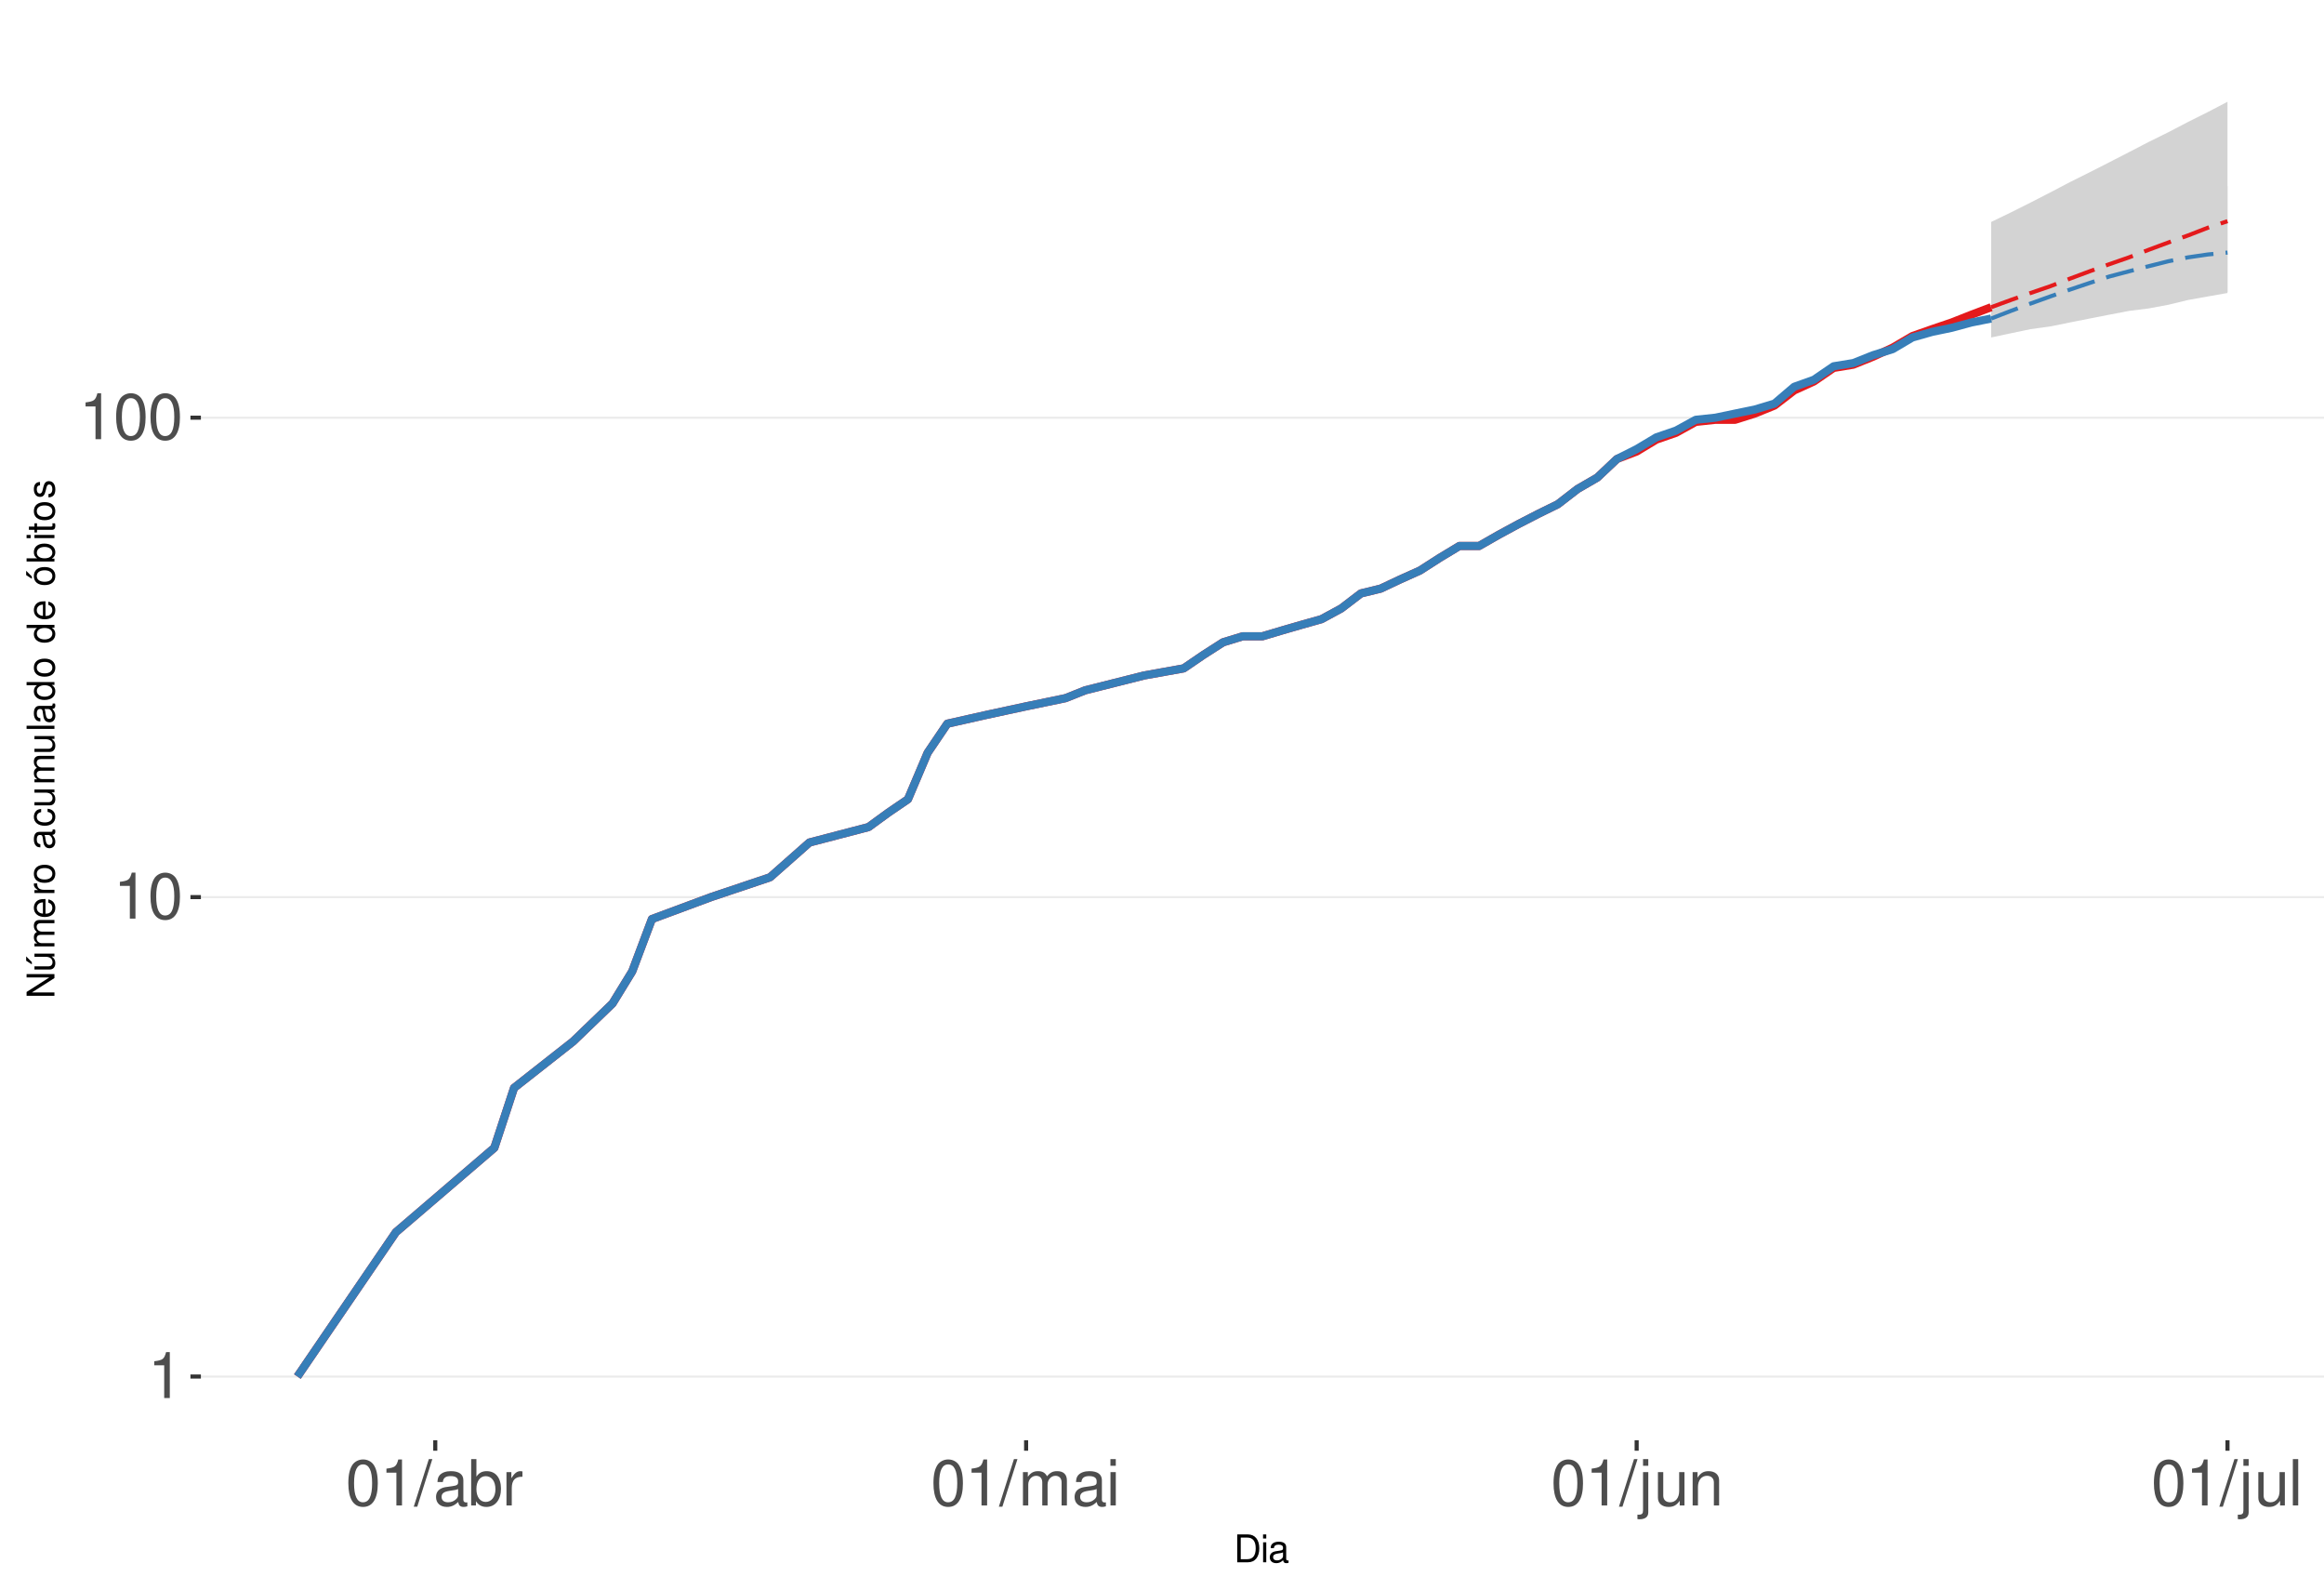
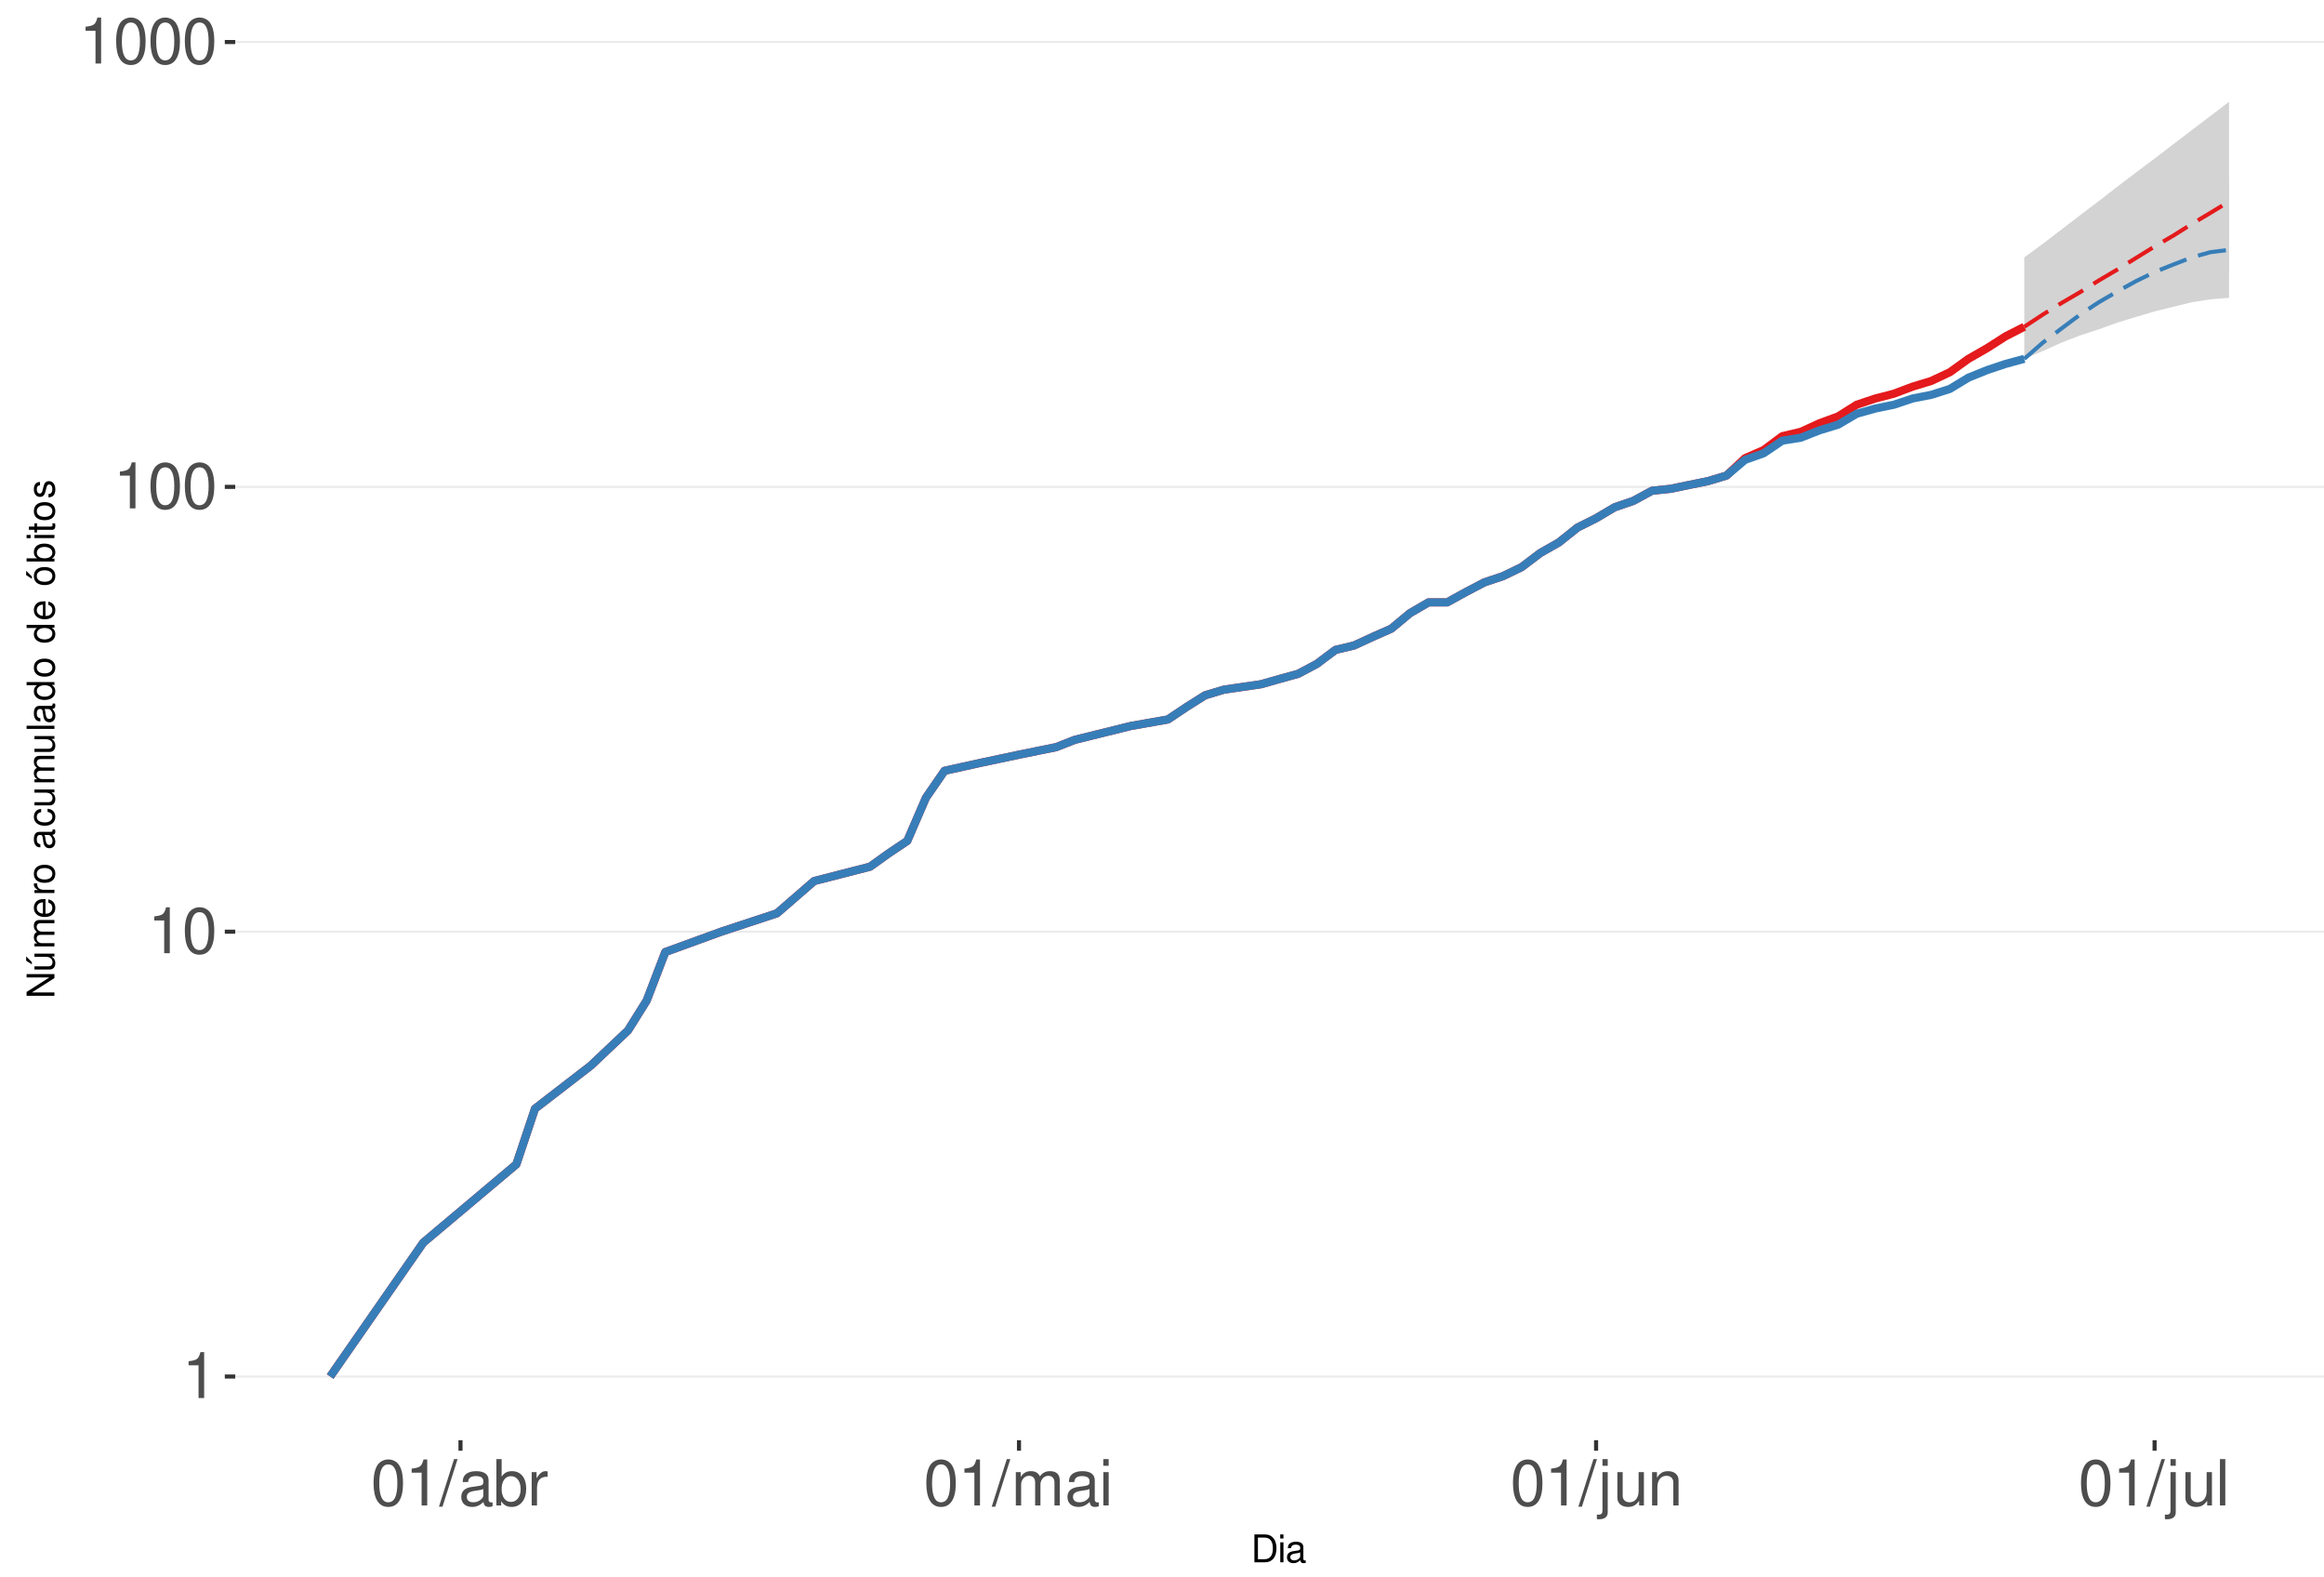
<svg xmlns="http://www.w3.org/2000/svg" xmlns:xlink="http://www.w3.org/1999/xlink" width="609pt" height="413pt" viewBox="0 0 609 413" version="1.1">
  <defs>
    <g>
      <symbol overflow="visible" id="glyph0-0">
        <path style="stroke:none;" d="" />
      </symbol>
      <symbol overflow="visible" id="glyph0-1">
        <path style="stroke:none;" d="M 4.312 -8.578 L 4.312 0 L 5.781 0 L 5.781 -12.047 L 4.812 -12.047 C 4.297 -10.188 3.969 -9.938 1.703 -9.641 L 1.703 -8.578 Z M 4.312 -8.578 " />
      </symbol>
      <symbol overflow="visible" id="glyph0-2">
        <path style="stroke:none;" d="M 4.578 -12.047 C 3.484 -12.047 2.484 -11.547 1.859 -10.734 C 1.094 -9.656 0.719 -8.062 0.719 -5.828 C 0.719 -1.766 2.047 0.391 4.578 0.391 C 7.078 0.391 8.438 -1.766 8.438 -5.734 C 8.438 -8.062 8.078 -9.625 7.297 -10.734 C 6.672 -11.562 5.703 -12.047 4.578 -12.047 Z M 4.578 -10.75 C 6.156 -10.75 6.953 -9.125 6.953 -5.859 C 6.953 -2.438 6.172 -0.828 4.547 -0.828 C 3 -0.828 2.219 -2.5 2.219 -5.812 C 2.219 -9.125 3 -10.75 4.578 -10.75 Z M 4.578 -10.75 " />
      </symbol>
      <symbol overflow="visible" id="glyph0-3">
        <path style="stroke:none;" d="M 3.812 -12.141 L -0.141 0.328 L 0.781 0.328 L 4.734 -12.141 Z M 3.812 -12.141 " />
      </symbol>
      <symbol overflow="visible" id="glyph0-4">
        <path style="stroke:none;" d="M 8.906 -0.812 C 8.766 -0.781 8.688 -0.781 8.609 -0.781 C 8.125 -0.781 7.859 -1.031 7.859 -1.469 L 7.859 -6.594 C 7.859 -8.141 6.734 -8.984 4.578 -8.984 C 3.297 -8.984 2.281 -8.609 1.688 -7.969 C 1.281 -7.516 1.109 -7.016 1.078 -6.141 L 2.484 -6.141 C 2.594 -7.219 3.234 -7.688 4.531 -7.688 C 5.797 -7.688 6.484 -7.234 6.484 -6.391 L 6.484 -6.031 C 6.469 -5.438 6.156 -5.219 5.031 -5.062 C 3.062 -4.812 2.766 -4.75 2.234 -4.531 C 1.219 -4.094 0.703 -3.328 0.703 -2.203 C 0.703 -0.609 1.797 0.391 3.562 0.391 C 4.656 0.391 5.547 0 6.531 -0.906 C 6.625 0 7.062 0.391 7.969 0.391 C 8.266 0.391 8.438 0.344 8.906 0.234 Z M 6.484 -2.75 C 6.484 -2.281 6.344 -2 5.922 -1.609 C 5.359 -1.094 4.688 -0.828 3.859 -0.828 C 2.781 -0.828 2.156 -1.344 2.156 -2.234 C 2.156 -3.141 2.75 -3.609 4.25 -3.828 C 5.734 -4.031 6.016 -4.094 6.484 -4.312 Z M 6.484 -2.75 " />
      </symbol>
      <symbol overflow="visible" id="glyph0-5">
        <path style="stroke:none;" d="M 0.906 -12.141 L 0.906 0 L 2.156 0 L 2.156 -1.109 C 2.812 -0.094 3.703 0.391 4.906 0.391 C 7.219 0.391 8.719 -1.5 8.719 -4.391 C 8.719 -7.234 7.297 -8.984 4.984 -8.984 C 3.781 -8.984 2.938 -8.531 2.281 -7.547 L 2.281 -12.141 Z M 4.719 -7.672 C 6.266 -7.672 7.266 -6.328 7.266 -4.25 C 7.266 -2.266 6.234 -0.922 4.719 -0.922 C 3.234 -0.922 2.281 -2.25 2.281 -4.297 C 2.281 -6.344 3.234 -7.672 4.719 -7.672 Z M 4.719 -7.672 " />
      </symbol>
      <symbol overflow="visible" id="glyph0-6">
        <path style="stroke:none;" d="M 1.156 -8.734 L 1.156 0 L 2.547 0 L 2.547 -4.531 C 2.562 -6.625 3.438 -7.562 5.344 -7.516 L 5.344 -8.922 C 5.109 -8.969 4.984 -8.984 4.812 -8.984 C 3.922 -8.984 3.234 -8.438 2.438 -7.141 L 2.438 -8.734 Z M 1.156 -8.734 " />
      </symbol>
      <symbol overflow="visible" id="glyph0-7">
        <path style="stroke:none;" d="M 1.172 -8.734 L 1.172 0 L 2.562 0 L 2.562 -5.484 C 2.562 -6.75 3.484 -7.766 4.609 -7.766 C 5.641 -7.766 6.234 -7.125 6.234 -6.016 L 6.234 0 L 7.625 0 L 7.625 -5.484 C 7.625 -6.75 8.547 -7.766 9.672 -7.766 C 10.688 -7.766 11.297 -7.109 11.297 -6.016 L 11.297 0 L 12.688 0 L 12.688 -6.547 C 12.688 -8.109 11.797 -8.984 10.156 -8.984 C 9 -8.984 8.297 -8.625 7.484 -7.641 C 6.969 -8.578 6.266 -8.984 5.125 -8.984 C 3.969 -8.984 3.188 -8.547 2.453 -7.5 L 2.453 -8.734 Z M 1.172 -8.734 " />
      </symbol>
      <symbol overflow="visible" id="glyph0-8">
        <path style="stroke:none;" d="M 2.5 -8.734 L 1.109 -8.734 L 1.109 0 L 2.5 0 Z M 2.5 -12.141 L 1.094 -12.141 L 1.094 -10.391 L 2.5 -10.391 Z M 2.5 -12.141 " />
      </symbol>
      <symbol overflow="visible" id="glyph0-9">
        <path style="stroke:none;" d="M 1.172 -8.734 L 1.172 1.266 C 1.172 2.125 0.906 2.422 0.031 2.422 C -0.062 2.422 -0.109 2.422 -0.297 2.406 L -0.297 3.578 C -0.141 3.609 -0.047 3.625 0.172 3.625 C 1.734 3.625 2.547 3.016 2.547 1.812 L 2.547 -8.734 Z M 2.547 -12.141 L 1.172 -12.141 L 1.172 -10.391 L 2.547 -10.391 Z M 2.547 -12.141 " />
      </symbol>
      <symbol overflow="visible" id="glyph0-10">
        <path style="stroke:none;" d="M 8.031 0 L 8.031 -8.734 L 6.641 -8.734 L 6.641 -3.781 C 6.641 -2 5.719 -0.828 4.266 -0.828 C 3.172 -0.828 2.469 -1.5 2.469 -2.547 L 2.469 -8.734 L 1.078 -8.734 L 1.078 -2 C 1.078 -0.547 2.172 0.391 3.859 0.391 C 5.141 0.391 5.969 -0.062 6.781 -1.219 L 6.781 0 Z M 8.031 0 " />
      </symbol>
      <symbol overflow="visible" id="glyph0-11">
        <path style="stroke:none;" d="M 1.172 -8.734 L 1.172 0 L 2.562 0 L 2.562 -4.812 C 2.562 -6.594 3.5 -7.766 4.938 -7.766 C 6.031 -7.766 6.734 -7.094 6.734 -6.047 L 6.734 0 L 8.109 0 L 8.109 -6.594 C 8.109 -8.047 7.031 -8.984 5.344 -8.984 C 4.047 -8.984 3.219 -8.484 2.453 -7.266 L 2.453 -8.734 Z M 1.172 -8.734 " />
      </symbol>
      <symbol overflow="visible" id="glyph0-12">
        <path style="stroke:none;" d="M 2.531 -12.141 L 1.125 -12.141 L 1.125 0 L 2.531 0 Z M 2.531 -12.141 " />
      </symbol>
      <symbol overflow="visible" id="glyph1-0">
        <path style="stroke:none;" d="" />
      </symbol>
      <symbol overflow="visible" id="glyph1-1">
        <path style="stroke:none;" d="M 0.891 0 L 3.703 0 C 5.547 0 6.672 -1.375 6.672 -3.656 C 6.672 -5.906 5.547 -7.297 3.703 -7.297 L 0.891 -7.297 Z M 1.812 -0.812 L 1.812 -6.469 L 3.547 -6.469 C 4.984 -6.469 5.734 -5.5 5.734 -3.641 C 5.734 -1.797 4.984 -0.812 3.547 -0.812 Z M 1.812 -0.812 " />
      </symbol>
      <symbol overflow="visible" id="glyph1-2">
        <path style="stroke:none;" d="M 1.5 -5.234 L 0.672 -5.234 L 0.672 0 L 1.5 0 Z M 1.5 -7.297 L 0.656 -7.297 L 0.656 -6.234 L 1.5 -6.234 Z M 1.5 -7.297 " />
      </symbol>
      <symbol overflow="visible" id="glyph1-3">
        <path style="stroke:none;" d="M 5.344 -0.484 C 5.266 -0.469 5.219 -0.469 5.172 -0.469 C 4.875 -0.469 4.719 -0.625 4.719 -0.875 L 4.719 -3.953 C 4.719 -4.891 4.047 -5.391 2.75 -5.391 C 1.984 -5.391 1.375 -5.172 1.016 -4.781 C 0.766 -4.516 0.672 -4.203 0.656 -3.688 L 1.484 -3.688 C 1.562 -4.328 1.938 -4.625 2.719 -4.625 C 3.484 -4.625 3.891 -4.344 3.891 -3.844 L 3.891 -3.625 C 3.875 -3.266 3.703 -3.125 3.016 -3.047 C 1.844 -2.891 1.656 -2.844 1.344 -2.719 C 0.734 -2.453 0.422 -2 0.422 -1.312 C 0.422 -0.375 1.078 0.234 2.141 0.234 C 2.797 0.234 3.328 0 3.922 -0.547 C 3.984 0 4.234 0.234 4.781 0.234 C 4.953 0.234 5.062 0.203 5.344 0.141 Z M 3.891 -1.656 C 3.891 -1.375 3.812 -1.203 3.562 -0.969 C 3.219 -0.656 2.812 -0.5 2.312 -0.5 C 1.672 -0.5 1.297 -0.812 1.297 -1.344 C 1.297 -1.891 1.656 -2.172 2.547 -2.297 C 3.438 -2.422 3.609 -2.453 3.891 -2.594 Z M 3.891 -1.656 " />
      </symbol>
      <symbol overflow="visible" id="glyph2-0">
        <path style="stroke:none;" d="" />
      </symbol>
      <symbol overflow="visible" id="glyph2-1">
        <path style="stroke:none;" d="M -7.297 -6.453 L -7.297 -5.578 L -1.328 -5.578 L -7.297 -1.766 L -7.297 -0.766 L 0 -0.766 L 0 -1.641 L -5.906 -1.641 L 0 -5.406 L 0 -6.453 Z M -7.297 -6.453 " />
      </symbol>
      <symbol overflow="visible" id="glyph2-2">
        <path style="stroke:none;" d="M 0 -4.812 L -5.234 -4.812 L -5.234 -3.984 L -2.266 -3.984 C -1.203 -3.984 -0.5 -3.438 -0.5 -2.562 C -0.5 -1.906 -0.906 -1.484 -1.531 -1.484 L -5.234 -1.484 L -5.234 -0.656 L -1.203 -0.656 C -0.328 -0.656 0.234 -1.297 0.234 -2.312 C 0.234 -3.094 -0.047 -3.578 -0.734 -4.062 L 0 -4.062 Z M -7.406 -2.953 L -5.922 -2 L -5.922 -2.594 L -7.406 -4.094 Z M -7.406 -2.953 " />
      </symbol>
      <symbol overflow="visible" id="glyph2-3">
        <path style="stroke:none;" d="M -5.234 -0.703 L 0 -0.703 L 0 -1.547 L -3.297 -1.547 C -4.047 -1.547 -4.656 -2.094 -4.656 -2.766 C -4.656 -3.391 -4.281 -3.734 -3.609 -3.734 L 0 -3.734 L 0 -4.578 L -3.297 -4.578 C -4.047 -4.578 -4.656 -5.125 -4.656 -5.812 C -4.656 -6.422 -4.266 -6.781 -3.609 -6.781 L 0 -6.781 L 0 -7.625 L -3.938 -7.625 C -4.875 -7.625 -5.391 -7.078 -5.391 -6.094 C -5.391 -5.406 -5.188 -4.984 -4.594 -4.484 C -5.156 -4.188 -5.391 -3.766 -5.391 -3.078 C -5.391 -2.375 -5.125 -1.906 -4.5 -1.469 L -5.234 -1.469 Z M -5.234 -0.703 " />
      </symbol>
      <symbol overflow="visible" id="glyph2-4">
        <path style="stroke:none;" d="M -2.344 -5.125 C -3.141 -5.125 -3.625 -5.062 -4.016 -4.922 C -4.875 -4.578 -5.391 -3.781 -5.391 -2.797 C -5.391 -1.344 -4.281 -0.406 -2.547 -0.406 C -0.812 -0.406 0.234 -1.297 0.234 -2.781 C 0.234 -3.984 -0.453 -4.812 -1.594 -5.016 L -1.594 -4.188 C -0.906 -3.953 -0.547 -3.484 -0.547 -2.812 C -0.547 -2.281 -0.781 -1.828 -1.219 -1.547 C -1.516 -1.344 -1.812 -1.281 -2.344 -1.266 Z M -3.016 -1.297 C -3.984 -1.359 -4.625 -1.953 -4.625 -2.797 C -4.625 -3.641 -3.953 -4.234 -3.016 -4.234 Z M -3.016 -1.297 " />
      </symbol>
      <symbol overflow="visible" id="glyph2-5">
        <path style="stroke:none;" d="M -5.234 -0.688 L 0 -0.688 L 0 -1.531 L -2.719 -1.531 C -3.984 -1.547 -4.547 -2.062 -4.516 -3.203 L -5.359 -3.203 C -5.375 -3.062 -5.391 -2.984 -5.391 -2.891 C -5.391 -2.344 -5.062 -1.938 -4.297 -1.453 L -5.234 -1.453 Z M -5.234 -0.688 " />
      </symbol>
      <symbol overflow="visible" id="glyph2-6">
        <path style="stroke:none;" d="M -5.391 -2.719 C -5.391 -1.234 -4.344 -0.359 -2.578 -0.359 C -0.812 -0.359 0.234 -1.234 0.234 -2.734 C 0.234 -4.203 -0.812 -5.094 -2.547 -5.094 C -4.359 -5.094 -5.391 -4.234 -5.391 -2.719 Z M -4.625 -2.734 C -4.625 -3.672 -3.844 -4.234 -2.547 -4.234 C -1.312 -4.234 -0.547 -3.656 -0.547 -2.734 C -0.547 -1.797 -1.312 -1.234 -2.578 -1.234 C -3.844 -1.234 -4.625 -1.797 -4.625 -2.734 Z M -4.625 -2.734 " />
      </symbol>
      <symbol overflow="visible" id="glyph2-7">
        <path style="stroke:none;" d="" />
      </symbol>
      <symbol overflow="visible" id="glyph2-8">
        <path style="stroke:none;" d="M -0.484 -5.344 C -0.469 -5.266 -0.469 -5.219 -0.469 -5.172 C -0.469 -4.875 -0.625 -4.719 -0.875 -4.719 L -3.953 -4.719 C -4.891 -4.719 -5.391 -4.047 -5.391 -2.75 C -5.391 -1.984 -5.172 -1.375 -4.781 -1.016 C -4.516 -0.766 -4.203 -0.672 -3.688 -0.656 L -3.688 -1.484 C -4.328 -1.562 -4.625 -1.938 -4.625 -2.719 C -4.625 -3.484 -4.344 -3.891 -3.844 -3.891 L -3.625 -3.891 C -3.266 -3.875 -3.125 -3.703 -3.047 -3.016 C -2.891 -1.844 -2.844 -1.656 -2.719 -1.344 C -2.453 -0.734 -2 -0.422 -1.312 -0.422 C -0.375 -0.422 0.234 -1.078 0.234 -2.141 C 0.234 -2.797 0 -3.328 -0.547 -3.922 C 0 -3.984 0.234 -4.234 0.234 -4.781 C 0.234 -4.953 0.203 -5.062 0.141 -5.344 Z M -1.656 -3.891 C -1.375 -3.891 -1.203 -3.812 -0.969 -3.562 C -0.656 -3.219 -0.5 -2.812 -0.5 -2.312 C -0.5 -1.672 -0.812 -1.297 -1.344 -1.297 C -1.891 -1.297 -2.172 -1.656 -2.297 -2.547 C -2.422 -3.438 -2.453 -3.609 -2.594 -3.891 Z M -1.656 -3.891 " />
      </symbol>
      <symbol overflow="visible" id="glyph2-9">
        <path style="stroke:none;" d="M -3.484 -4.703 C -3.984 -4.672 -4.312 -4.562 -4.609 -4.359 C -5.094 -4 -5.391 -3.375 -5.391 -2.641 C -5.391 -1.219 -4.266 -0.312 -2.531 -0.312 C -0.844 -0.312 0.234 -1.203 0.234 -2.625 C 0.234 -3.875 -0.516 -4.672 -1.797 -4.766 L -1.797 -3.938 C -0.953 -3.797 -0.547 -3.359 -0.547 -2.656 C -0.547 -1.734 -1.297 -1.188 -2.531 -1.188 C -3.844 -1.188 -4.625 -1.719 -4.625 -2.625 C -4.625 -3.328 -4.203 -3.766 -3.484 -3.875 Z M -3.484 -4.703 " />
      </symbol>
      <symbol overflow="visible" id="glyph2-10">
        <path style="stroke:none;" d="M 0 -4.812 L -5.234 -4.812 L -5.234 -3.984 L -2.266 -3.984 C -1.203 -3.984 -0.5 -3.438 -0.5 -2.562 C -0.5 -1.906 -0.906 -1.484 -1.531 -1.484 L -5.234 -1.484 L -5.234 -0.656 L -1.203 -0.656 C -0.328 -0.656 0.234 -1.297 0.234 -2.312 C 0.234 -3.094 -0.047 -3.578 -0.734 -4.062 L 0 -4.062 Z M 0 -4.812 " />
      </symbol>
      <symbol overflow="visible" id="glyph2-11">
        <path style="stroke:none;" d="M -7.297 -1.516 L -7.297 -0.688 L 0 -0.688 L 0 -1.516 Z M -7.297 -1.516 " />
      </symbol>
      <symbol overflow="visible" id="glyph2-12">
        <path style="stroke:none;" d="M -7.297 -4.953 L -7.297 -4.125 L -4.578 -4.125 C -5.109 -3.766 -5.391 -3.203 -5.391 -2.516 C -5.391 -1.156 -4.297 -0.266 -2.625 -0.266 C -0.859 -0.266 0.234 -1.125 0.234 -2.547 C 0.234 -3.266 -0.047 -3.766 -0.688 -4.203 L 0 -4.203 L 0 -4.953 Z M -4.609 -2.656 C -4.609 -3.547 -3.812 -4.125 -2.562 -4.125 C -1.344 -4.125 -0.547 -3.547 -0.547 -2.656 C -0.547 -1.734 -1.359 -1.125 -2.578 -1.125 C -3.797 -1.125 -4.609 -1.734 -4.609 -2.656 Z M -4.609 -2.656 " />
      </symbol>
      <symbol overflow="visible" id="glyph2-13">
        <path style="stroke:none;" d="M -5.391 -2.719 C -5.391 -1.234 -4.344 -0.359 -2.578 -0.359 C -0.812 -0.359 0.234 -1.234 0.234 -2.734 C 0.234 -4.203 -0.812 -5.094 -2.547 -5.094 C -4.359 -5.094 -5.391 -4.234 -5.391 -2.719 Z M -4.625 -2.734 C -4.625 -3.672 -3.844 -4.234 -2.547 -4.234 C -1.312 -4.234 -0.547 -3.656 -0.547 -2.734 C -0.547 -1.797 -1.312 -1.234 -2.578 -1.234 C -3.844 -1.234 -4.625 -1.797 -4.625 -2.734 Z M -7.406 -2.984 L -5.922 -2.016 L -5.922 -2.625 L -7.406 -4.109 Z M -7.406 -2.984 " />
      </symbol>
      <symbol overflow="visible" id="glyph2-14">
        <path style="stroke:none;" d="M -7.297 -0.547 L 0 -0.547 L 0 -1.297 L -0.672 -1.297 C -0.062 -1.688 0.234 -2.219 0.234 -2.953 C 0.234 -4.328 -0.906 -5.234 -2.641 -5.234 C -4.344 -5.234 -5.391 -4.375 -5.391 -2.984 C -5.391 -2.266 -5.125 -1.766 -4.531 -1.375 L -7.297 -1.375 Z M -4.609 -2.828 C -4.609 -3.766 -3.797 -4.359 -2.547 -4.359 C -1.359 -4.359 -0.547 -3.734 -0.547 -2.828 C -0.547 -1.938 -1.344 -1.375 -2.578 -1.375 C -3.812 -1.375 -4.609 -1.938 -4.609 -2.828 Z M -4.609 -2.828 " />
      </symbol>
      <symbol overflow="visible" id="glyph2-15">
        <path style="stroke:none;" d="M -5.234 -1.5 L -5.234 -0.672 L 0 -0.672 L 0 -1.5 Z M -7.297 -1.5 L -7.297 -0.656 L -6.234 -0.656 L -6.234 -1.5 Z M -7.297 -1.5 " />
      </symbol>
      <symbol overflow="visible" id="glyph2-16">
        <path style="stroke:none;" d="M -5.234 -2.547 L -5.234 -1.688 L -6.688 -1.688 L -6.688 -0.844 L -5.234 -0.844 L -5.234 -0.141 L -4.562 -0.141 L -4.562 -0.844 L -0.594 -0.844 C -0.062 -0.844 0.234 -1.203 0.234 -1.859 C 0.234 -2.078 0.203 -2.266 0.156 -2.547 L -0.547 -2.547 C -0.516 -2.422 -0.5 -2.312 -0.5 -2.141 C -0.5 -1.781 -0.594 -1.688 -0.969 -1.688 L -4.562 -1.688 L -4.562 -2.547 Z M -5.234 -2.547 " />
      </symbol>
      <symbol overflow="visible" id="glyph2-17">
        <path style="stroke:none;" d="M -3.781 -4.375 C -4.812 -4.375 -5.391 -3.688 -5.391 -2.484 C -5.391 -1.266 -4.766 -0.469 -3.797 -0.469 C -2.969 -0.469 -2.578 -0.891 -2.281 -2.125 L -2.094 -2.906 C -1.953 -3.484 -1.734 -3.719 -1.375 -3.719 C -0.875 -3.719 -0.547 -3.234 -0.547 -2.5 C -0.547 -2.047 -0.672 -1.672 -0.891 -1.453 C -1.047 -1.328 -1.188 -1.266 -1.562 -1.219 L -1.562 -0.344 C -0.344 -0.375 0.234 -1.062 0.234 -2.438 C 0.234 -3.75 -0.422 -4.594 -1.438 -4.594 C -2.203 -4.594 -2.641 -4.156 -2.891 -3.109 L -3.078 -2.312 C -3.234 -1.625 -3.453 -1.344 -3.828 -1.344 C -4.312 -1.344 -4.625 -1.766 -4.625 -2.453 C -4.625 -3.125 -4.328 -3.484 -3.781 -3.5 Z M -3.781 -4.375 " />
      </symbol>
    </g>
    <clipPath id="clip1">
-       <path d="M 52.645 9.961 L 609 9.961 L 609 377.328 L 52.645 377.328 Z M 52.645 9.961 " />
+       <path d="M 61.645 9.961 L 609 9.961 L 609 377.328 L 61.645 377.328 Z M 61.645 9.961 " />
    </clipPath>
    <clipPath id="clip2">
-       <path d="M 52.645 360 L 609 360 L 609 361 L 52.645 361 Z M 52.645 360 " />
+       <path d="M 61.645 360 L 609 360 L 609 361 L 61.645 361 Z M 61.645 360 " />
    </clipPath>
    <clipPath id="clip3">
-       <path d="M 52.645 234 L 609 234 L 609 236 L 52.645 236 Z M 52.645 234 " />
+       <path d="M 61.645 243 L 609 243 L 609 245 L 61.645 245 Z M 61.645 243 " />
    </clipPath>
    <clipPath id="clip4">
-       <path d="M 52.645 109 L 609 109 L 609 110 L 52.645 110 Z M 52.645 109 " />
+       <path d="M 61.645 127 L 609 127 L 609 128 L 61.645 128 Z M 61.645 127 " />
+     </clipPath>
+     <clipPath id="clip5">
+       <path d="M 61.645 10 L 609 10 L 609 12 L 61.645 12 Z M 61.645 10 " />
    </clipPath>
  </defs>
  <g id="surface250">
    <rect x="0" y="0" width="609" height="413" style="fill:rgb(100%,100%,100%);fill-opacity:1;stroke:none;" />
    <rect x="0" y="0" width="609" height="413" style="fill:rgb(100%,100%,100%);fill-opacity:1;stroke:none;" />
    <path style="fill:none;stroke-width:1.067;stroke-linecap:round;stroke-linejoin:round;stroke:rgb(100%,100%,100%);stroke-opacity:1;stroke-miterlimit:10;" d="M 0 413 L 609 413 L 609 0 L 0 0 Z M 0 413 " />
    <g clip-path="url(#clip1)" clip-rule="nonzero">
-       <path style=" stroke:none;fill-rule:nonzero;fill:rgb(100%,100%,100%);fill-opacity:1;" d="M 52.645 377.328 L 609 377.328 L 609 9.961 L 52.645 9.961 Z M 52.645 377.328 " />
+       <path style=" stroke:none;fill-rule:nonzero;fill:rgb(100%,100%,100%);fill-opacity:1;" d="M 61.645 377.328 L 609 377.328 L 609 9.961 L 61.645 9.961 Z M 61.645 377.328 " />
    </g>
    <g clip-path="url(#clip2)" clip-rule="nonzero">
-       <path style="fill:none;stroke-width:0.533;stroke-linecap:butt;stroke-linejoin:round;stroke:rgb(92.157%,92.157%,92.157%);stroke-opacity:1;stroke-miterlimit:10;" d="M 52.645 360.629 L 609 360.629 " />
+       <path style="fill:none;stroke-width:0.533;stroke-linecap:butt;stroke-linejoin:round;stroke:rgb(92.157%,92.157%,92.157%);stroke-opacity:1;stroke-miterlimit:10;" d="M 61.645 360.629 L 609 360.629 " />
    </g>
    <g clip-path="url(#clip3)" clip-rule="nonzero">
-       <path style="fill:none;stroke-width:0.533;stroke-linecap:butt;stroke-linejoin:round;stroke:rgb(92.157%,92.157%,92.157%);stroke-opacity:1;stroke-miterlimit:10;" d="M 52.645 235.027 L 609 235.027 " />
+       <path style="fill:none;stroke-width:0.533;stroke-linecap:butt;stroke-linejoin:round;stroke:rgb(92.157%,92.157%,92.157%);stroke-opacity:1;stroke-miterlimit:10;" d="M 61.645 244.09 L 609 244.09 " />
    </g>
    <g clip-path="url(#clip4)" clip-rule="nonzero">
-       <path style="fill:none;stroke-width:0.533;stroke-linecap:butt;stroke-linejoin:round;stroke:rgb(92.157%,92.157%,92.157%);stroke-opacity:1;stroke-miterlimit:10;" d="M 52.645 109.43 L 609 109.43 " />
-     </g>
-     <path style=" stroke:none;fill-rule:nonzero;fill:rgb(82.745%,82.745%,82.745%);fill-opacity:1;" d="M 521.777 58.152 L 526.941 55.652 L 532.102 53.07 L 537.262 50.418 L 542.422 47.711 L 547.586 45.133 L 552.746 42.512 L 557.906 39.859 L 563.066 37.184 L 568.227 34.633 L 573.391 31.934 L 578.551 29.359 L 583.711 26.66 L 583.711 76.762 L 578.551 77.668 L 573.391 78.59 L 568.227 79.844 L 563.066 80.805 L 557.906 81.453 L 552.746 82.441 L 547.586 83.449 L 542.422 84.477 L 537.262 85.523 L 532.102 86.23 L 526.941 87.312 L 521.777 88.414 Z M 521.777 58.152 " />
-     <path style=" stroke:none;fill-rule:nonzero;fill:rgb(82.745%,82.745%,82.745%);fill-opacity:1;" d="M 521.777 83.449 L 526.941 78.59 L 532.102 74.418 L 537.262 70.27 L 542.422 66.668 L 547.586 63.289 L 552.746 60.324 L 557.906 57.516 L 563.066 55.047 L 568.227 52.875 L 573.391 50.789 L 578.551 49.32 L 583.711 48.777 L 583.711 76.465 L 578.551 76.465 L 573.391 76.762 L 568.227 77.367 L 563.066 77.977 L 557.906 78.59 L 552.746 79.215 L 547.586 79.844 L 542.422 80.484 L 537.262 81.129 L 532.102 81.781 L 526.941 82.777 Z M 521.777 83.449 " />
-     <path style="fill:none;stroke-width:2.134;stroke-linecap:butt;stroke-linejoin:round;stroke:rgb(89.412%,10.196%,10.98%);stroke-opacity:1;stroke-miterlimit:10;" d="M 77.934 360.629 L 103.738 322.82 L 129.543 300.703 L 134.703 285.012 L 150.188 272.84 L 160.512 262.895 L 165.672 254.484 L 170.832 240.777 L 186.316 235.027 L 201.797 229.832 L 212.121 220.719 L 227.602 216.676 L 232.766 212.91 L 237.926 209.391 L 243.086 197.219 L 248.246 189.594 L 258.57 187.273 L 268.891 185.047 L 279.211 182.906 L 284.375 180.848 L 299.855 176.953 L 310.18 175.102 L 315.34 171.582 L 320.5 168.273 L 325.66 166.695 L 330.824 166.695 L 335.984 165.156 L 341.145 163.664 L 346.305 162.207 L 351.465 159.41 L 356.629 155.465 L 361.789 154.211 L 366.949 151.785 L 372.109 149.465 L 377.27 146.156 L 382.434 143.039 L 387.594 143.039 L 392.754 140.09 L 397.914 137.293 L 403.078 134.633 L 408.238 132.094 L 413.398 128.109 L 418.559 125.121 L 423.719 120.254 L 428.883 118.293 L 434.043 115.176 L 439.203 113.387 L 444.363 110.531 L 449.523 109.977 L 454.688 109.977 L 459.848 108.348 L 465.008 106.25 L 470.168 102.281 L 475.332 99.938 L 480.492 96.391 L 485.652 95.539 L 490.812 93.465 L 495.973 91.074 L 501.137 88.043 L 506.297 86.23 L 511.457 84.477 L 516.617 82.441 L 521.777 80.484 " />
-     <path style="fill:none;stroke-width:1.067;stroke-linecap:butt;stroke-linejoin:round;stroke:rgb(89.412%,10.196%,10.98%);stroke-opacity:1;stroke-dasharray:7.469,3.201;stroke-miterlimit:10;" d="M 521.777 80.484 L 526.941 78.59 L 532.102 76.762 L 537.262 74.992 L 542.422 73 L 547.586 71.074 L 552.746 69.219 L 557.906 67.422 L 563.066 65.438 L 568.227 63.523 L 573.391 61.672 L 578.551 59.664 L 583.711 57.941 " />
-     <path style="fill:none;stroke-width:2.134;stroke-linecap:butt;stroke-linejoin:round;stroke:rgb(21.569%,49.412%,72.157%);stroke-opacity:1;stroke-miterlimit:10;" d="M 77.934 360.629 L 103.738 322.82 L 129.543 300.703 L 134.703 285.012 L 150.188 272.84 L 160.512 262.895 L 165.672 254.484 L 170.832 240.777 L 186.316 235.027 L 201.797 229.832 L 212.121 220.719 L 227.602 216.676 L 232.766 212.91 L 237.926 209.391 L 243.086 197.219 L 248.246 189.594 L 258.57 187.273 L 268.891 185.047 L 279.211 182.906 L 284.375 180.848 L 299.855 176.953 L 310.18 175.102 L 315.34 171.582 L 320.5 168.273 L 325.66 166.695 L 330.824 166.695 L 335.984 165.156 L 341.145 163.664 L 346.305 162.207 L 351.465 159.41 L 356.629 155.465 L 361.789 154.211 L 366.949 151.785 L 372.109 149.465 L 377.27 146.156 L 382.434 143.039 L 387.594 143.039 L 392.754 140.09 L 397.914 137.293 L 403.078 134.633 L 408.238 132.094 L 413.398 128.109 L 418.559 125.121 L 423.719 120.254 L 428.883 117.656 L 434.043 114.574 L 439.203 112.805 L 444.363 109.977 L 449.523 109.43 L 454.688 108.348 L 459.848 107.289 L 465.008 105.738 L 470.168 101.332 L 475.332 99.484 L 480.492 95.961 L 485.652 95.117 L 490.812 93.059 L 495.973 91.465 L 501.137 88.414 L 506.297 86.949 L 511.457 85.875 L 516.617 84.477 L 521.777 83.449 " />
-     <path style="fill:none;stroke-width:1.067;stroke-linecap:butt;stroke-linejoin:round;stroke:rgb(21.569%,49.412%,72.157%);stroke-opacity:1;stroke-dasharray:7.469,3.201;stroke-miterlimit:10;" d="M 521.777 83.449 L 526.941 81.453 L 532.102 79.527 L 537.262 77.668 L 542.422 75.871 L 547.586 74.129 L 552.746 72.441 L 557.906 71.074 L 563.066 69.742 L 568.227 68.441 L 573.391 67.422 L 578.551 66.668 L 583.711 66.172 " />
-     <g style="fill:rgb(30.196%,30.196%,30.196%);fill-opacity:1;">
-       <use xlink:href="#glyph0-1" x="38.715" y="366.267" />
-     </g>
-     <g style="fill:rgb(30.196%,30.196%,30.196%);fill-opacity:1;">
-       <use xlink:href="#glyph0-1" x="29.715" y="240.665" />
-       <use xlink:href="#glyph0-2" x="38.715" y="240.665" />
-     </g>
-     <g style="fill:rgb(30.196%,30.196%,30.196%);fill-opacity:1;">
-       <use xlink:href="#glyph0-1" x="20.715" y="115.067" />
-       <use xlink:href="#glyph0-2" x="29.715" y="115.067" />
-       <use xlink:href="#glyph0-2" x="38.715" y="115.067" />
-     </g>
-     <path style="fill:none;stroke-width:1.067;stroke-linecap:butt;stroke-linejoin:round;stroke:rgb(20%,20%,20%);stroke-opacity:1;stroke-miterlimit:10;" d="M 49.906 360.629 L 52.645 360.629 " />
-     <path style="fill:none;stroke-width:1.067;stroke-linecap:butt;stroke-linejoin:round;stroke:rgb(20%,20%,20%);stroke-opacity:1;stroke-miterlimit:10;" d="M 49.906 235.027 L 52.645 235.027 " />
-     <path style="fill:none;stroke-width:1.067;stroke-linecap:butt;stroke-linejoin:round;stroke:rgb(20%,20%,20%);stroke-opacity:1;stroke-miterlimit:10;" d="M 49.906 109.43 L 52.645 109.43 " />
-     <path style="fill:none;stroke-width:1.067;stroke-linecap:butt;stroke-linejoin:round;stroke:rgb(20%,20%,20%);stroke-opacity:1;stroke-miterlimit:10;" d="M 114.062 380.07 L 114.062 377.328 " />
-     <path style="fill:none;stroke-width:1.067;stroke-linecap:butt;stroke-linejoin:round;stroke:rgb(20%,20%,20%);stroke-opacity:1;stroke-miterlimit:10;" d="M 268.891 380.07 L 268.891 377.328 " />
-     <path style="fill:none;stroke-width:1.067;stroke-linecap:butt;stroke-linejoin:round;stroke:rgb(20%,20%,20%);stroke-opacity:1;stroke-miterlimit:10;" d="M 428.883 380.07 L 428.883 377.328 " />
-     <path style="fill:none;stroke-width:1.067;stroke-linecap:butt;stroke-linejoin:round;stroke:rgb(20%,20%,20%);stroke-opacity:1;stroke-miterlimit:10;" d="M 583.711 380.07 L 583.711 377.328 " />
-     <g style="fill:rgb(30.196%,30.196%,30.196%);fill-opacity:1;">
-       <use xlink:href="#glyph0-2" x="90.562" y="394.399" />
-       <use xlink:href="#glyph0-1" x="99.562" y="394.399" />
-       <use xlink:href="#glyph0-3" x="108.562" y="394.399" />
-       <use xlink:href="#glyph0-4" x="113.562" y="394.399" />
-       <use xlink:href="#glyph0-5" x="122.562" y="394.399" />
-       <use xlink:href="#glyph0-6" x="131.562" y="394.399" />
-     </g>
-     <g style="fill:rgb(30.196%,30.196%,30.196%);fill-opacity:1;">
-       <use xlink:href="#glyph0-2" x="243.891" y="394.399" />
-       <use xlink:href="#glyph0-1" x="252.891" y="394.399" />
-       <use xlink:href="#glyph0-3" x="261.891" y="394.399" />
-       <use xlink:href="#glyph0-7" x="266.891" y="394.399" />
-       <use xlink:href="#glyph0-4" x="280.891" y="394.399" />
-       <use xlink:href="#glyph0-8" x="289.891" y="394.399" />
-     </g>
-     <g style="fill:rgb(30.196%,30.196%,30.196%);fill-opacity:1;">
-       <use xlink:href="#glyph0-2" x="406.383" y="394.399" />
-       <use xlink:href="#glyph0-1" x="415.383" y="394.399" />
-       <use xlink:href="#glyph0-3" x="424.383" y="394.399" />
-       <use xlink:href="#glyph0-9" x="429.383" y="394.399" />
-       <use xlink:href="#glyph0-10" x="433.383" y="394.399" />
-       <use xlink:href="#glyph0-11" x="442.383" y="394.399" />
-     </g>
-     <g style="fill:rgb(30.196%,30.196%,30.196%);fill-opacity:1;">
-       <use xlink:href="#glyph0-2" x="563.711" y="394.399" />
-       <use xlink:href="#glyph0-1" x="572.711" y="394.399" />
-       <use xlink:href="#glyph0-3" x="581.711" y="394.399" />
-       <use xlink:href="#glyph0-9" x="586.711" y="394.399" />
-       <use xlink:href="#glyph0-10" x="590.711" y="394.399" />
-       <use xlink:href="#glyph0-12" x="599.711" y="394.399" />
+       <path style="fill:none;stroke-width:0.533;stroke-linecap:butt;stroke-linejoin:round;stroke:rgb(92.157%,92.157%,92.157%);stroke-opacity:1;stroke-miterlimit:10;" d="M 61.645 127.551 L 609 127.551 " />
+     </g>
+     <g clip-path="url(#clip5)" clip-rule="nonzero">
+       <path style="fill:none;stroke-width:0.533;stroke-linecap:butt;stroke-linejoin:round;stroke:rgb(92.157%,92.157%,92.157%);stroke-opacity:1;stroke-miterlimit:10;" d="M 61.645 11.008 L 609 11.008 " />
+     </g>
+     <path style=" stroke:none;fill-rule:nonzero;fill:rgb(82.745%,82.745%,82.745%);fill-opacity:1;" d="M 530.457 67.43 L 535.336 63.855 L 540.215 60.113 L 545.094 56.383 L 549.973 52.676 L 554.852 48.902 L 559.727 45.188 L 564.605 41.543 L 569.484 37.801 L 574.363 34.074 L 579.242 30.379 L 584.121 26.66 L 584.121 71.441 L 579.242 73.488 L 574.363 75.438 L 569.484 77.465 L 564.605 79.383 L 559.727 81.582 L 554.852 83.449 L 549.973 85.613 L 545.094 87.414 L 540.215 89.52 L 535.336 91.465 L 530.457 94.008 Z M 530.457 67.43 " />
+     <path style=" stroke:none;fill-rule:nonzero;fill:rgb(82.745%,82.745%,82.745%);fill-opacity:1;" d="M 530.457 94.008 L 535.336 85.836 L 540.215 78.996 L 545.094 72.969 L 549.973 67.738 L 554.852 63 L 559.727 58.926 L 564.605 55.398 L 569.484 52.332 L 574.363 49.656 L 579.242 47.633 L 584.121 46.805 L 584.121 78.035 L 579.242 78.414 L 574.363 79.188 L 569.484 80.371 L 564.605 81.582 L 559.727 83.027 L 554.852 84.52 L 549.973 86.281 L 545.094 87.875 L 540.215 89.758 L 535.336 91.965 Z M 530.457 94.008 " />
+     <path style="fill:none;stroke-width:2.134;stroke-linecap:butt;stroke-linejoin:round;stroke:rgb(89.412%,10.196%,10.98%);stroke-opacity:1;stroke-miterlimit:10;" d="M 86.523 360.629 L 110.918 325.547 L 135.309 305.027 L 140.188 290.465 L 154.82 279.172 L 164.578 269.945 L 169.457 262.141 L 174.336 249.422 L 188.973 244.09 L 203.605 239.266 L 213.363 230.812 L 227.996 227.059 L 232.875 223.566 L 237.754 220.301 L 242.633 209.008 L 247.512 201.934 L 257.27 199.781 L 267.023 197.715 L 276.781 195.73 L 281.66 193.82 L 296.297 190.203 L 306.051 188.484 L 310.93 185.219 L 315.809 182.152 L 320.688 180.684 L 330.445 179.258 L 335.324 177.871 L 340.199 176.523 L 345.078 173.926 L 349.957 170.266 L 354.836 169.102 L 359.715 166.852 L 364.594 164.699 L 369.473 160.648 L 374.352 157.809 L 379.227 157.809 L 384.105 155.121 L 388.984 152.566 L 393.863 150.934 L 398.742 148.578 L 403.621 144.883 L 408.5 142.109 L 413.375 138.215 L 418.254 135.773 L 423.133 132.883 L 428.012 131.223 L 432.891 128.57 L 437.77 128.059 L 442.648 127.047 L 447.527 126.055 L 452.402 124.602 L 457.281 120.039 L 462.16 117.902 L 467.039 114.27 L 471.918 113.117 L 476.797 110.883 L 481.676 109.094 L 486.551 106.027 L 491.43 104.398 L 496.309 103.133 L 501.188 101.293 L 506.066 99.809 L 510.945 97.52 L 515.824 94.008 L 520.703 91.219 L 525.578 88.105 L 530.457 85.613 " />
+     <path style="fill:none;stroke-width:1.067;stroke-linecap:butt;stroke-linejoin:round;stroke:rgb(89.412%,10.196%,10.98%);stroke-opacity:1;stroke-dasharray:7.469,3.201;stroke-miterlimit:10;" d="M 530.457 85.613 L 535.336 82.402 L 540.215 79.383 L 545.094 76.535 L 549.973 73.488 L 554.852 70.613 L 559.727 67.586 L 564.605 64.578 L 569.484 61.742 L 574.363 58.668 L 579.242 55.766 L 584.121 52.793 " />
+     <path style="fill:none;stroke-width:2.134;stroke-linecap:butt;stroke-linejoin:round;stroke:rgb(21.569%,49.412%,72.157%);stroke-opacity:1;stroke-miterlimit:10;" d="M 86.523 360.629 L 110.918 325.547 L 135.309 305.027 L 140.188 290.465 L 154.82 279.172 L 164.578 269.945 L 169.457 262.141 L 174.336 249.422 L 188.973 244.09 L 203.605 239.266 L 213.363 230.812 L 227.996 227.059 L 232.875 223.566 L 237.754 220.301 L 242.633 209.008 L 247.512 201.934 L 257.27 199.781 L 267.023 197.715 L 276.781 195.73 L 281.66 193.82 L 296.297 190.203 L 306.051 188.484 L 310.93 185.219 L 315.809 182.152 L 320.688 180.684 L 330.445 179.258 L 335.324 177.871 L 340.199 176.523 L 345.078 173.926 L 349.957 170.266 L 354.836 169.102 L 359.715 166.852 L 364.594 164.699 L 369.473 160.648 L 374.352 157.809 L 379.227 157.809 L 384.105 155.121 L 388.984 152.566 L 393.863 150.934 L 398.742 148.578 L 403.621 144.883 L 408.5 142.109 L 413.375 138.215 L 418.254 135.773 L 423.133 132.883 L 428.012 131.223 L 432.891 128.57 L 437.77 128.059 L 442.648 127.047 L 447.527 126.055 L 452.402 124.602 L 457.281 120.477 L 462.16 118.746 L 467.039 115.453 L 471.918 114.66 L 476.797 112.738 L 481.676 111.25 L 486.551 108.395 L 491.43 107.027 L 496.309 106.027 L 501.188 104.398 L 506.066 103.445 L 510.945 101.898 L 515.824 98.938 L 520.703 96.965 L 525.578 95.332 L 530.457 94.008 " />
+     <path style="fill:none;stroke-width:1.067;stroke-linecap:butt;stroke-linejoin:round;stroke:rgb(21.569%,49.412%,72.157%);stroke-opacity:1;stroke-dasharray:7.469,3.201;stroke-miterlimit:10;" d="M 530.457 94.008 L 535.336 89.758 L 540.215 86.059 L 545.094 82.402 L 549.973 79.188 L 554.852 76.352 L 559.727 73.66 L 564.605 71.273 L 569.484 69.316 L 574.363 67.43 L 579.242 66.059 L 584.121 65.461 " />
+     <g style="fill:rgb(30.196%,30.196%,30.196%);fill-opacity:1;">
+       <use xlink:href="#glyph0-1" x="47.715" y="366.267" />
+     </g>
+     <g style="fill:rgb(30.196%,30.196%,30.196%);fill-opacity:1;">
+       <use xlink:href="#glyph0-1" x="38.715" y="249.728" />
+       <use xlink:href="#glyph0-2" x="47.715" y="249.728" />
+     </g>
+     <g style="fill:rgb(30.196%,30.196%,30.196%);fill-opacity:1;">
+       <use xlink:href="#glyph0-1" x="29.715" y="133.188" />
+       <use xlink:href="#glyph0-2" x="38.715" y="133.188" />
+       <use xlink:href="#glyph0-2" x="47.715" y="133.188" />
+     </g>
+     <g style="fill:rgb(30.196%,30.196%,30.196%);fill-opacity:1;">
+       <use xlink:href="#glyph0-1" x="20.715" y="16.646" />
+       <use xlink:href="#glyph0-2" x="29.715" y="16.646" />
+       <use xlink:href="#glyph0-2" x="38.715" y="16.646" />
+       <use xlink:href="#glyph0-2" x="47.715" y="16.646" />
+     </g>
+     <path style="fill:none;stroke-width:1.067;stroke-linecap:butt;stroke-linejoin:round;stroke:rgb(20%,20%,20%);stroke-opacity:1;stroke-miterlimit:10;" d="M 58.906 360.629 L 61.645 360.629 " />
+     <path style="fill:none;stroke-width:1.067;stroke-linecap:butt;stroke-linejoin:round;stroke:rgb(20%,20%,20%);stroke-opacity:1;stroke-miterlimit:10;" d="M 58.906 244.09 L 61.645 244.09 " />
+     <path style="fill:none;stroke-width:1.067;stroke-linecap:butt;stroke-linejoin:round;stroke:rgb(20%,20%,20%);stroke-opacity:1;stroke-miterlimit:10;" d="M 58.906 127.551 L 61.645 127.551 " />
+     <path style="fill:none;stroke-width:1.067;stroke-linecap:butt;stroke-linejoin:round;stroke:rgb(20%,20%,20%);stroke-opacity:1;stroke-miterlimit:10;" d="M 58.906 11.008 L 61.645 11.008 " />
+     <path style="fill:none;stroke-width:1.067;stroke-linecap:butt;stroke-linejoin:round;stroke:rgb(20%,20%,20%);stroke-opacity:1;stroke-miterlimit:10;" d="M 120.672 380.07 L 120.672 377.328 " />
+     <path style="fill:none;stroke-width:1.067;stroke-linecap:butt;stroke-linejoin:round;stroke:rgb(20%,20%,20%);stroke-opacity:1;stroke-miterlimit:10;" d="M 267.023 380.07 L 267.023 377.328 " />
+     <path style="fill:none;stroke-width:1.067;stroke-linecap:butt;stroke-linejoin:round;stroke:rgb(20%,20%,20%);stroke-opacity:1;stroke-miterlimit:10;" d="M 418.254 380.07 L 418.254 377.328 " />
+     <path style="fill:none;stroke-width:1.067;stroke-linecap:butt;stroke-linejoin:round;stroke:rgb(20%,20%,20%);stroke-opacity:1;stroke-miterlimit:10;" d="M 564.605 380.07 L 564.605 377.328 " />
+     <g style="fill:rgb(30.196%,30.196%,30.196%);fill-opacity:1;">
+       <use xlink:href="#glyph0-2" x="97.172" y="394.399" />
+       <use xlink:href="#glyph0-1" x="106.172" y="394.399" />
+       <use xlink:href="#glyph0-3" x="115.172" y="394.399" />
+       <use xlink:href="#glyph0-4" x="120.172" y="394.399" />
+       <use xlink:href="#glyph0-5" x="129.172" y="394.399" />
+       <use xlink:href="#glyph0-6" x="138.172" y="394.399" />
+     </g>
+     <g style="fill:rgb(30.196%,30.196%,30.196%);fill-opacity:1;">
+       <use xlink:href="#glyph0-2" x="242.023" y="394.399" />
+       <use xlink:href="#glyph0-1" x="251.023" y="394.399" />
+       <use xlink:href="#glyph0-3" x="260.023" y="394.399" />
+       <use xlink:href="#glyph0-7" x="265.023" y="394.399" />
+       <use xlink:href="#glyph0-4" x="279.023" y="394.399" />
+       <use xlink:href="#glyph0-8" x="288.023" y="394.399" />
+     </g>
+     <g style="fill:rgb(30.196%,30.196%,30.196%);fill-opacity:1;">
+       <use xlink:href="#glyph0-2" x="395.754" y="394.399" />
+       <use xlink:href="#glyph0-1" x="404.754" y="394.399" />
+       <use xlink:href="#glyph0-3" x="413.754" y="394.399" />
+       <use xlink:href="#glyph0-9" x="418.754" y="394.399" />
+       <use xlink:href="#glyph0-10" x="422.754" y="394.399" />
+       <use xlink:href="#glyph0-11" x="431.754" y="394.399" />
+     </g>
+     <g style="fill:rgb(30.196%,30.196%,30.196%);fill-opacity:1;">
+       <use xlink:href="#glyph0-2" x="544.605" y="394.399" />
+       <use xlink:href="#glyph0-1" x="553.605" y="394.399" />
+       <use xlink:href="#glyph0-3" x="562.605" y="394.399" />
+       <use xlink:href="#glyph0-9" x="567.605" y="394.399" />
+       <use xlink:href="#glyph0-10" x="571.605" y="394.399" />
+       <use xlink:href="#glyph0-12" x="580.605" y="394.399" />
    </g>
    <g style="fill:rgb(0%,0%,0%);fill-opacity:1;">
-       <use xlink:href="#glyph1-1" x="323.324" y="409.29" />
-       <use xlink:href="#glyph1-2" x="330.324" y="409.29" />
-       <use xlink:href="#glyph1-3" x="332.324" y="409.29" />
+       <use xlink:href="#glyph1-1" x="327.824" y="409.29" />
+       <use xlink:href="#glyph1-2" x="334.824" y="409.29" />
+       <use xlink:href="#glyph1-3" x="336.824" y="409.29" />
    </g>
    <g style="fill:rgb(0%,0%,0%);fill-opacity:1;">
      <use xlink:href="#glyph2-1" x="14.263" y="261.645" />
      <use xlink:href="#glyph2-2" x="14.263" y="254.645" />
      <use xlink:href="#glyph2-3" x="14.263" y="248.645" />
      <use xlink:href="#glyph2-4" x="14.263" y="240.645" />
      <use xlink:href="#glyph2-5" x="14.263" y="234.645" />
      <use xlink:href="#glyph2-6" x="14.263" y="231.645" />
      <use xlink:href="#glyph2-7" x="14.263" y="225.645" />
      <use xlink:href="#glyph2-8" x="14.263" y="222.645" />
      <use xlink:href="#glyph2-9" x="14.263" y="216.645" />
      <use xlink:href="#glyph2-10" x="14.263" y="211.645" />
      <use xlink:href="#glyph2-3" x="14.263" y="205.645" />
      <use xlink:href="#glyph2-10" x="14.263" y="197.645" />
      <use xlink:href="#glyph2-11" x="14.263" y="191.645" />
      <use xlink:href="#glyph2-8" x="14.263" y="189.645" />
      <use xlink:href="#glyph2-12" x="14.263" y="183.645" />
      <use xlink:href="#glyph2-6" x="14.263" y="177.645" />
      <use xlink:href="#glyph2-7" x="14.263" y="171.645" />
      <use xlink:href="#glyph2-12" x="14.263" y="168.645" />
      <use xlink:href="#glyph2-4" x="14.263" y="162.645" />
      <use xlink:href="#glyph2-7" x="14.263" y="156.645" />
      <use xlink:href="#glyph2-13" x="14.263" y="153.645" />
      <use xlink:href="#glyph2-14" x="14.263" y="147.645" />
      <use xlink:href="#glyph2-15" x="14.263" y="141.645" />
      <use xlink:href="#glyph2-16" x="14.263" y="139.645" />
      <use xlink:href="#glyph2-6" x="14.263" y="136.645" />
      <use xlink:href="#glyph2-17" x="14.263" y="130.645" />
    </g>
  </g>
</svg>
